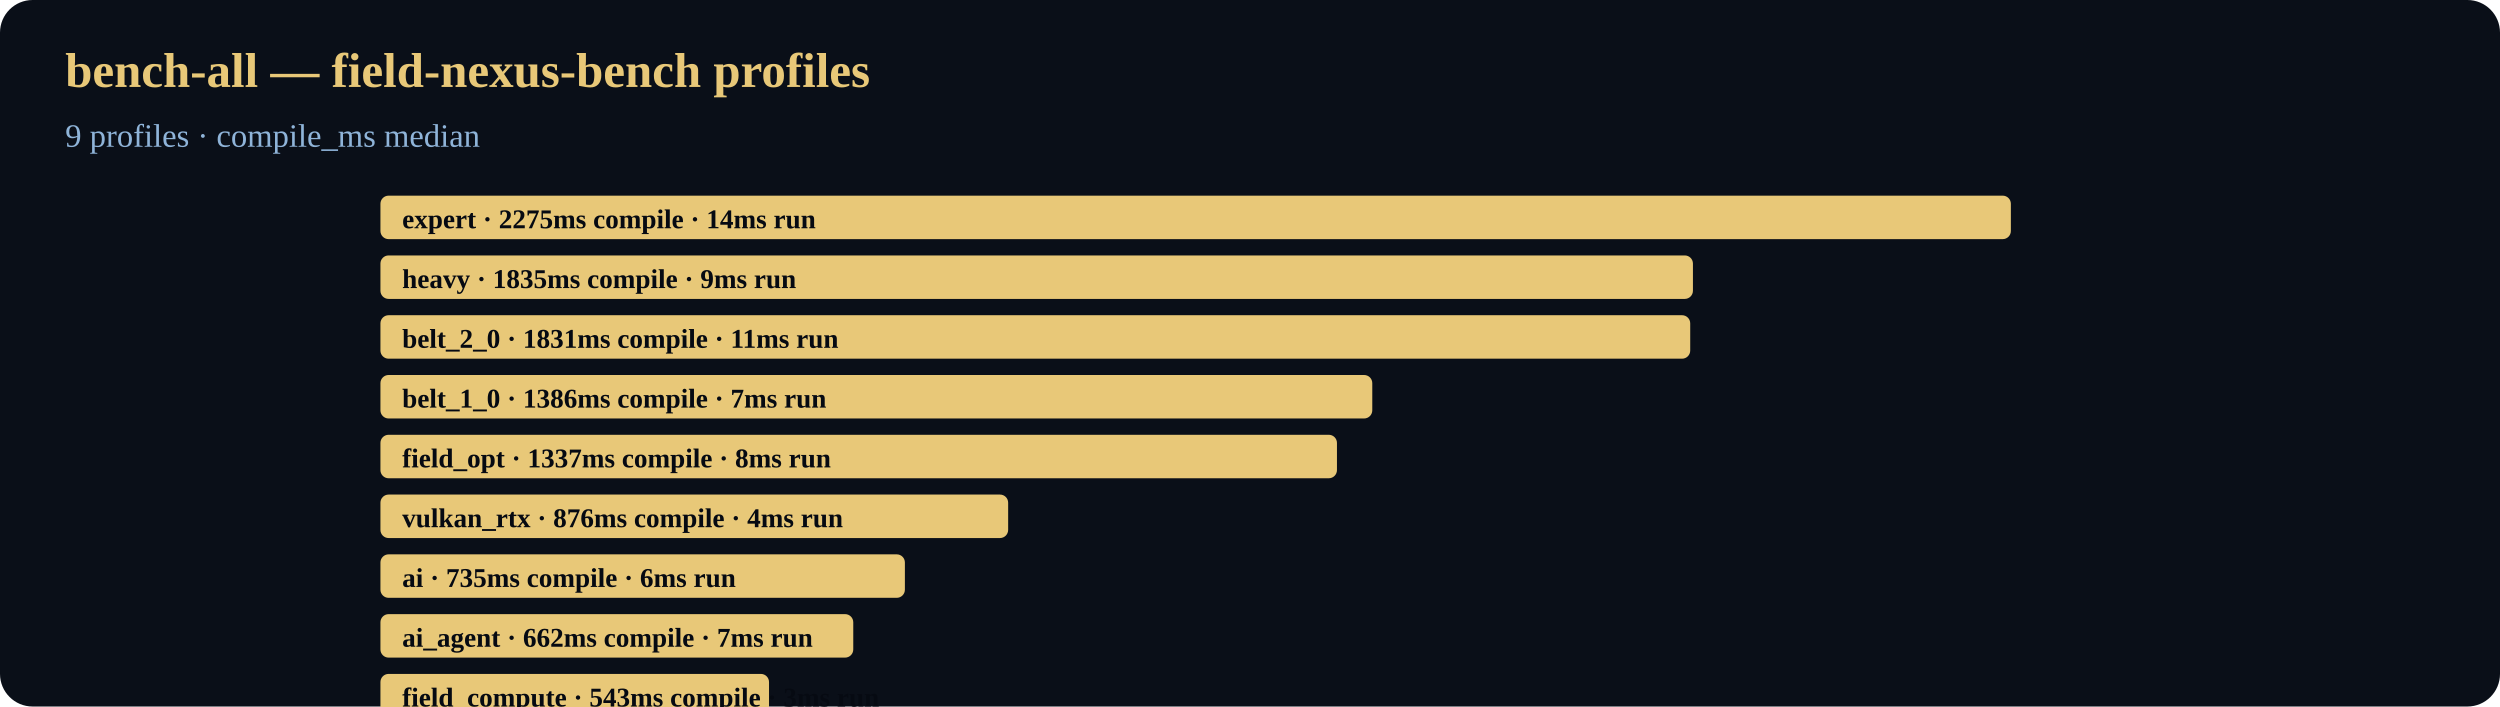
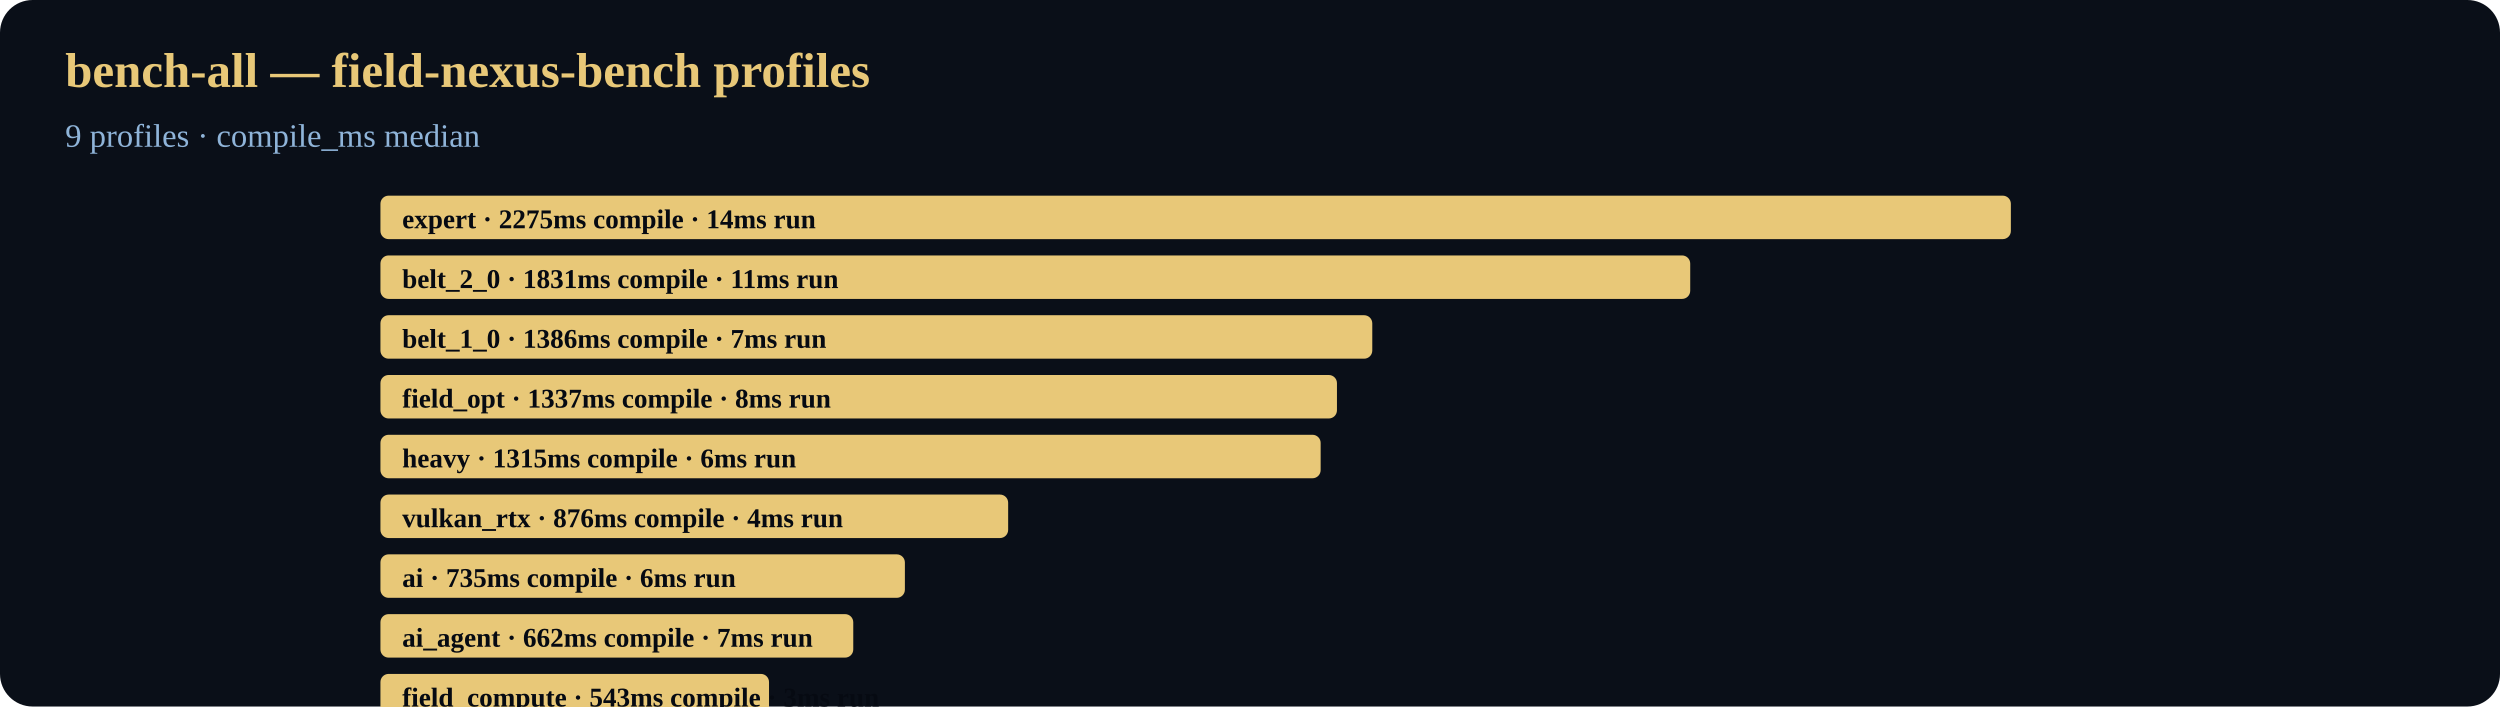
<svg xmlns="http://www.w3.org/2000/svg" viewBox="0 0 920 260" role="img" aria-label="bench-all profile suite">
  <rect width="920" height="260" fill="#0a0f18" rx="12" />
  <text x="24" y="32" fill="#e8c878" font-size="18" font-weight="700">bench-all — field-nexus-bench profiles</text>
  <text x="24" y="54" fill="#8fb4d9" font-size="12">9 profiles · compile_ms median</text>
  <rect x="140" y="72" width="600" height="16" fill="#e8c878" rx="3" />
  <text x="148" y="84" fill="#060a12" font-size="10" font-weight="600">expert · 2275ms compile · 14ms run</text>
-   <rect x="140" y="94" width="483" height="16" fill="#e8c878" rx="3" />
-   <text x="148" y="106" fill="#060a12" font-size="10" font-weight="600">heavy · 1835ms compile · 9ms run</text>
-   <rect x="140" y="116" width="482" height="16" fill="#e8c878" rx="3" />
-   <text x="148" y="128" fill="#060a12" font-size="10" font-weight="600">belt_2_0 · 1831ms compile · 11ms run</text>
-   <rect x="140" y="138" width="365" height="16" fill="#e8c878" rx="3" />
-   <text x="148" y="150" fill="#060a12" font-size="10" font-weight="600">belt_1_0 · 1386ms compile · 7ms run</text>
-   <rect x="140" y="160" width="352" height="16" fill="#e8c878" rx="3" />
-   <text x="148" y="172" fill="#060a12" font-size="10" font-weight="600">field_opt · 1337ms compile · 8ms run</text>
+   <rect x="140" y="94" width="482" height="16" fill="#e8c878" rx="3" />
+   <text x="148" y="106" fill="#060a12" font-size="10" font-weight="600">belt_2_0 · 1831ms compile · 11ms run</text>
+   <rect x="140" y="116" width="365" height="16" fill="#e8c878" rx="3" />
+   <text x="148" y="128" fill="#060a12" font-size="10" font-weight="600">belt_1_0 · 1386ms compile · 7ms run</text>
+   <rect x="140" y="138" width="352" height="16" fill="#e8c878" rx="3" />
+   <text x="148" y="150" fill="#060a12" font-size="10" font-weight="600">field_opt · 1337ms compile · 8ms run</text>
+   <rect x="140" y="160" width="346" height="16" fill="#e8c878" rx="3" />
+   <text x="148" y="172" fill="#060a12" font-size="10" font-weight="600">heavy · 1315ms compile · 6ms run</text>
  <rect x="140" y="182" width="231" height="16" fill="#e8c878" rx="3" />
  <text x="148" y="194" fill="#060a12" font-size="10" font-weight="600">vulkan_rtx · 876ms compile · 4ms run</text>
  <rect x="140" y="204" width="193" height="16" fill="#e8c878" rx="3" />
  <text x="148" y="216" fill="#060a12" font-size="10" font-weight="600">ai · 735ms compile · 6ms run</text>
  <rect x="140" y="226" width="174" height="16" fill="#e8c878" rx="3" />
  <text x="148" y="238" fill="#060a12" font-size="10" font-weight="600">ai_agent · 662ms compile · 7ms run</text>
  <rect x="140" y="248" width="143" height="16" fill="#e8c878" rx="3" />
  <text x="148" y="260" fill="#060a12" font-size="10" font-weight="600">field_compute · 543ms compile · 3ms run</text>
</svg>
